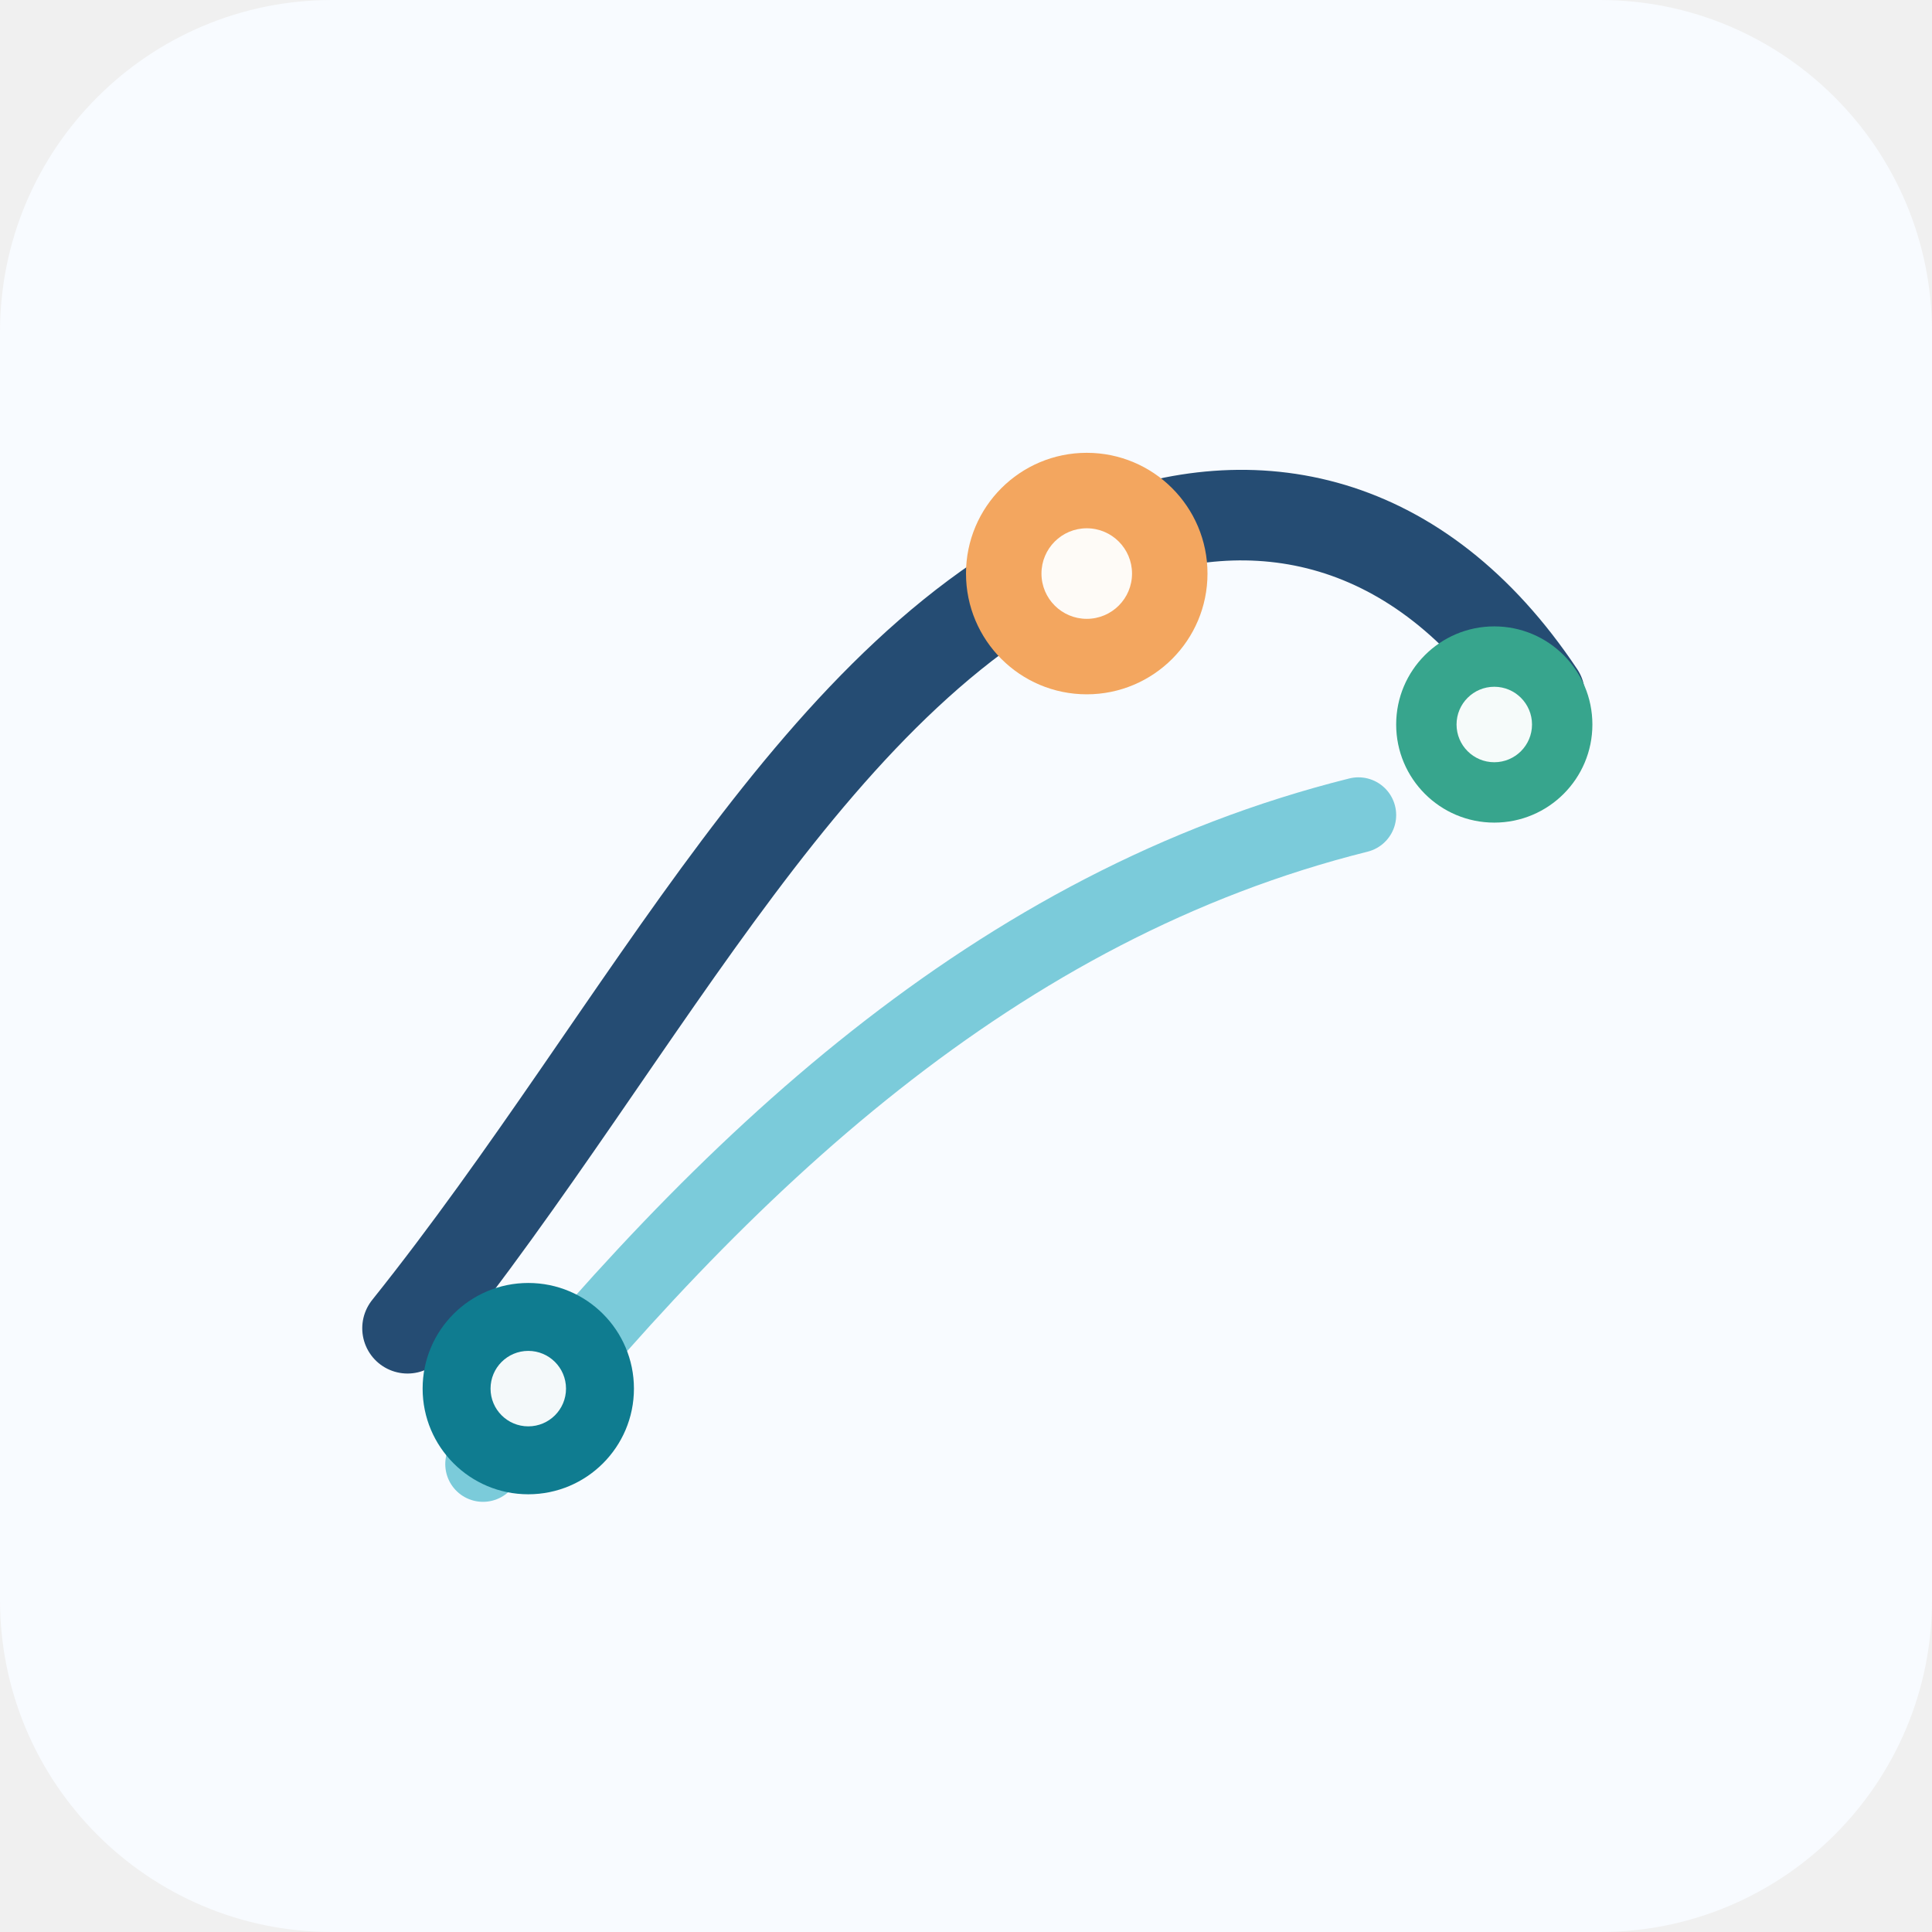
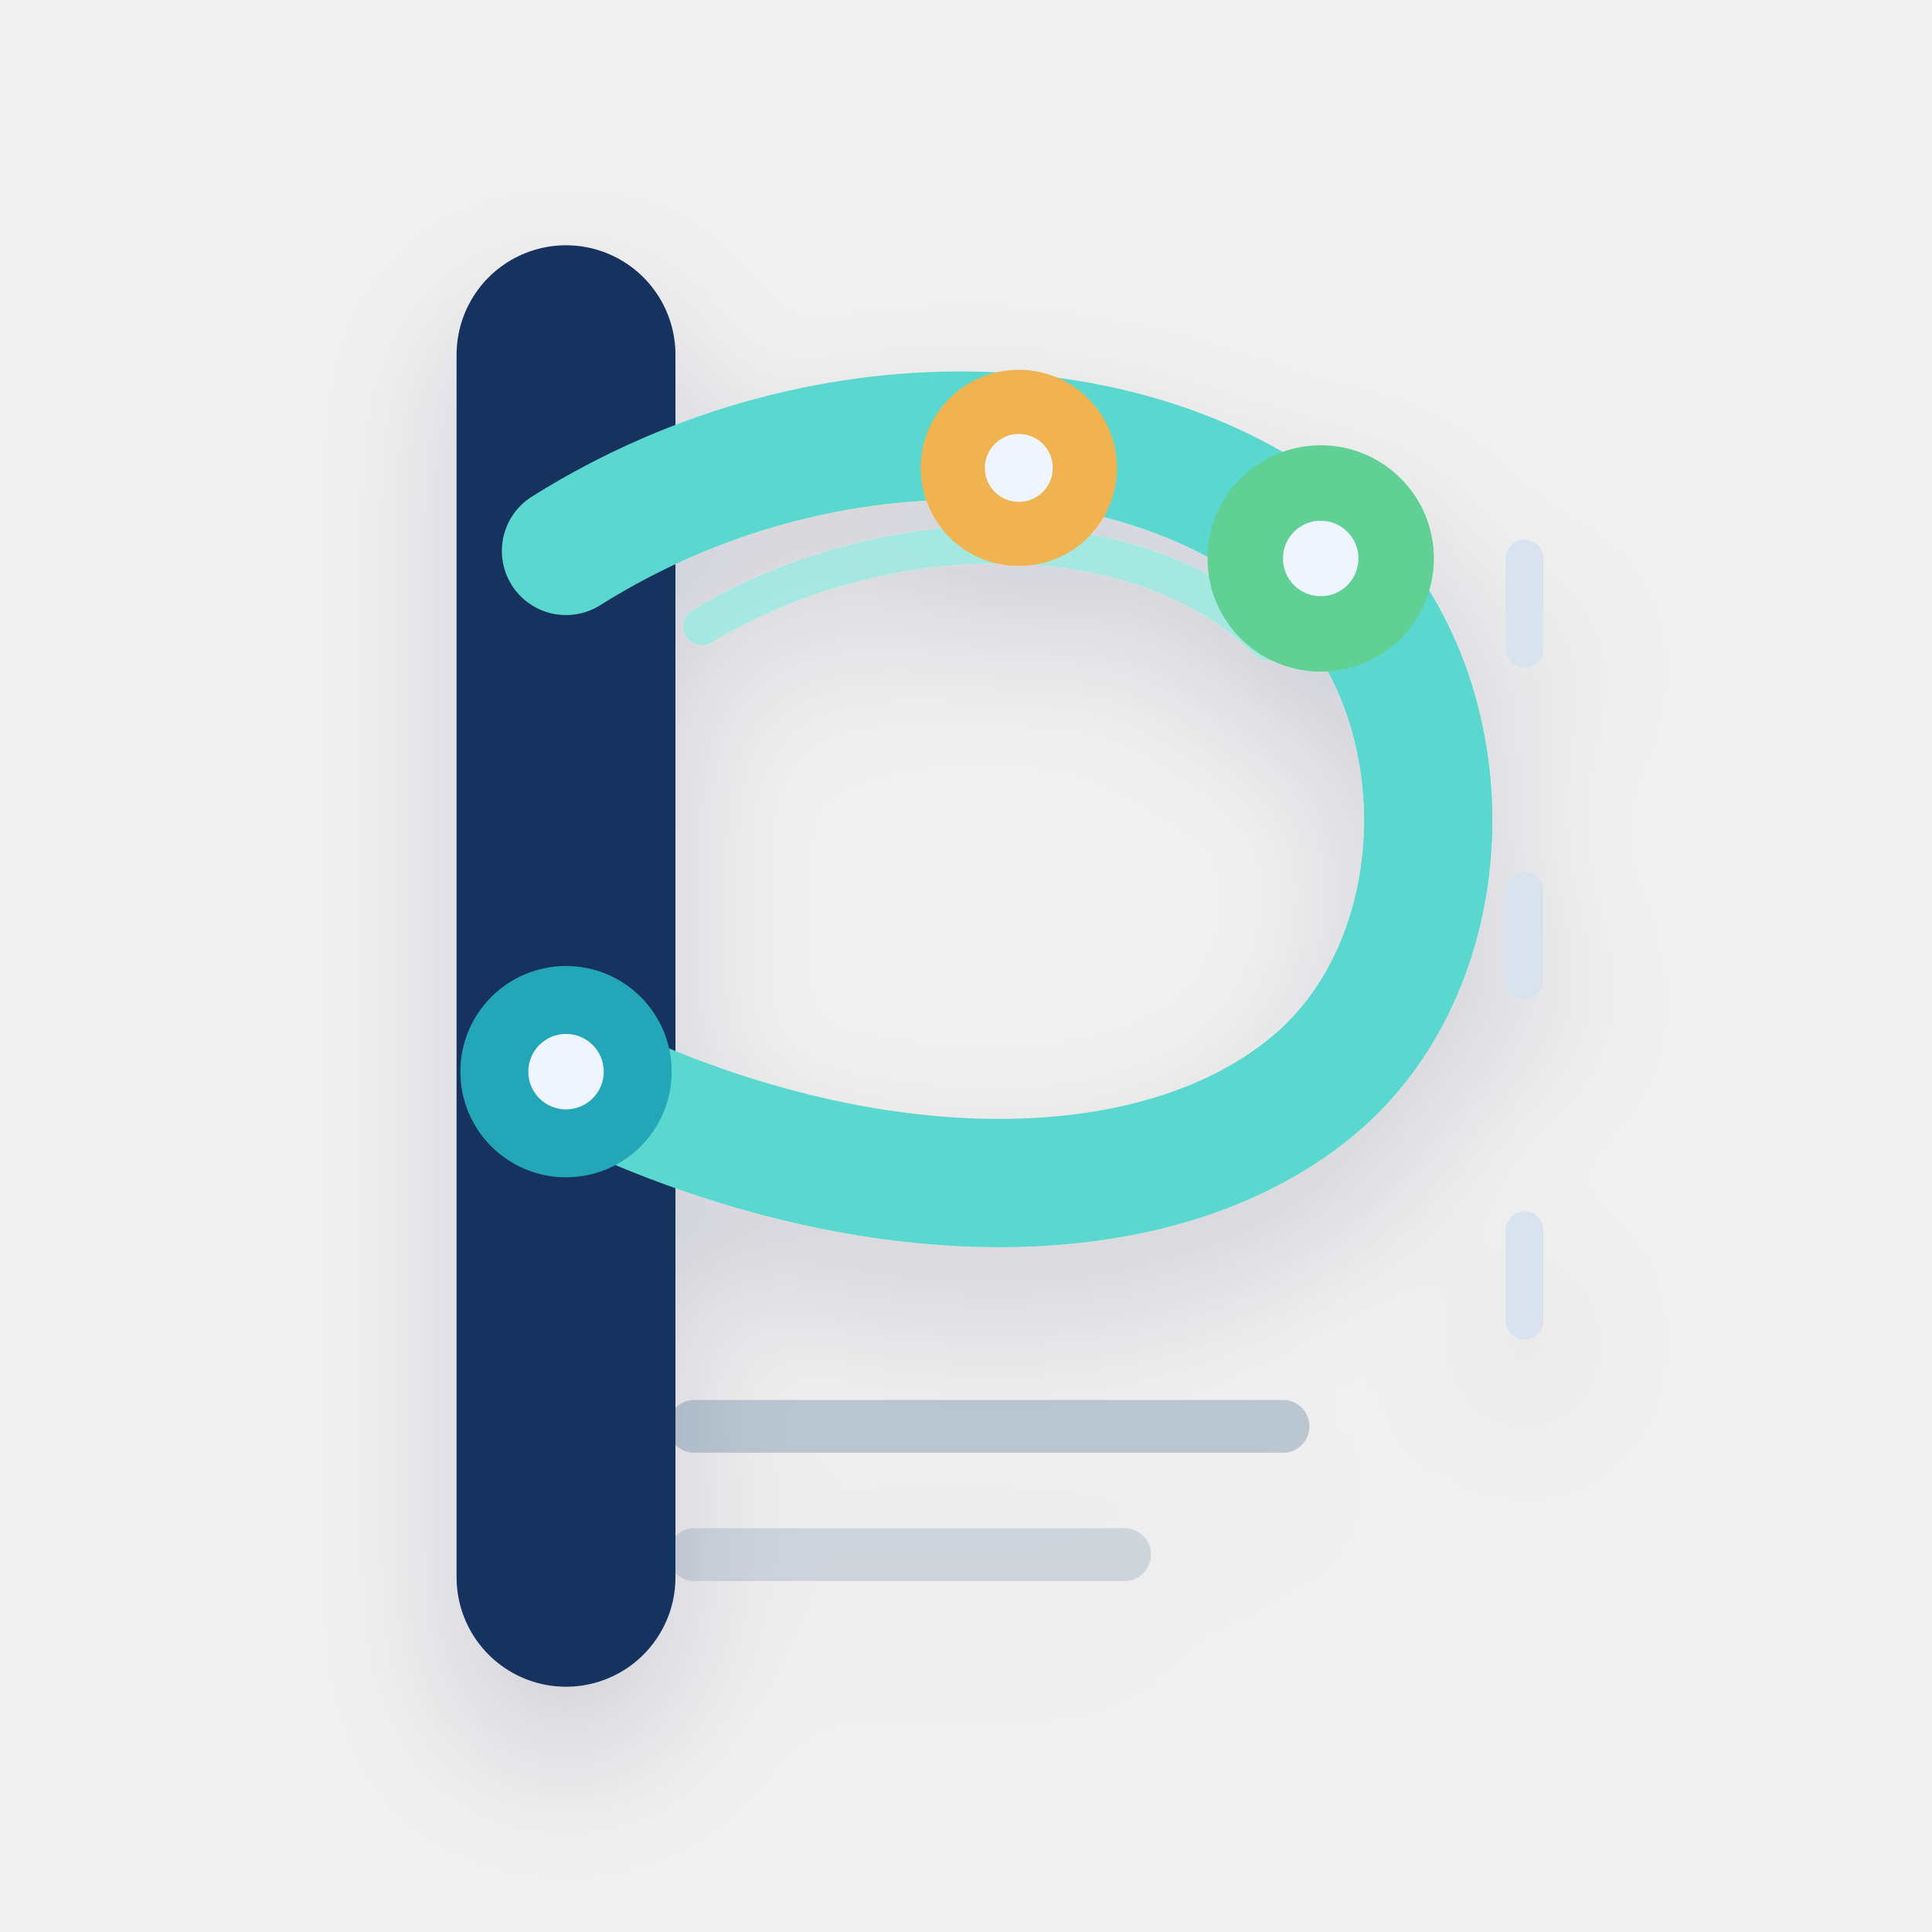
- <svg xmlns="http://www.w3.org/2000/svg" viewBox="0 0 256 256">
-   <rect width="256" height="256" rx="44" fill="#f8fbff" />
-   <path d="M54 176 C86 136 108 88 146 72 C166 64 188 68 204 92" fill="none" stroke="#254c73" stroke-width="12" stroke-linecap="round" />
-   <path d="M64 194 C96 154 132 120 180 108" fill="none" stroke="#75c8d8" stroke-width="10" stroke-linecap="round" opacity="0.95" />
-   <circle cx="70" cy="184" r="14" fill="#0f7c90" />
-   <circle cx="144" cy="76" r="16" fill="#f3a65f" />
-   <circle cx="198" cy="96" r="13" fill="#37a58d" />
-   <circle cx="70" cy="184" r="5" fill="#ffffff" opacity="0.95" />
-   <circle cx="144" cy="76" r="6" fill="#ffffff" opacity="0.95" />
-   <circle cx="198" cy="96" r="5" fill="#ffffff" opacity="0.95" />
+ <svg xmlns="http://www.w3.org/2000/svg" viewBox="0 0 512 512" fill="none">
+   <defs>
+     <filter id="shadow" x="-25%" y="-25%" width="150%" height="150%">
+       <feDropShadow dx="0" dy="18" stdDeviation="18" flood-color="#102240" flood-opacity="0.14" />
+     </filter>
+   </defs>
+   <g filter="url(#shadow)">
+     <path d="M150 94V418" stroke="#18325f" stroke-width="58" stroke-linecap="round" />
+     <path d="M150 146              C220 102 306 108 350 148              C388 183 388 252 350 286              C307 324 225 322 150 284" stroke="#5ad7cf" stroke-width="34" stroke-linecap="round" stroke-linejoin="round" />
+     <path d="M186 166C236 136 303 137 336 170" stroke="#8fe8df" stroke-width="10" stroke-linecap="round" opacity="0.7" />
+     <path d="M404 148v24M404 236v24M404 326v24" stroke="#d7e2ef" stroke-width="10" stroke-linecap="round" opacity="0.92" />
+     <circle cx="150" cy="284" r="28" fill="#24a6b8" />
+     <circle cx="150" cy="284" r="10" fill="#eef5ff" />
+     <circle cx="350" cy="148" r="30" fill="#61d095" />
+     <circle cx="350" cy="148" r="10" fill="#eef5ff" />
+     <circle cx="270" cy="124" r="26" fill="#f0b34f" />
+     <circle cx="270" cy="124" r="9" fill="#eef5ff" />
+     <path d="M184 378h156" stroke="#18325f" stroke-width="14" stroke-linecap="round" opacity="0.22" />
+     <path d="M184 412h114" stroke="#18325f" stroke-width="14" stroke-linecap="round" opacity="0.14" />
+   </g>
</svg>
